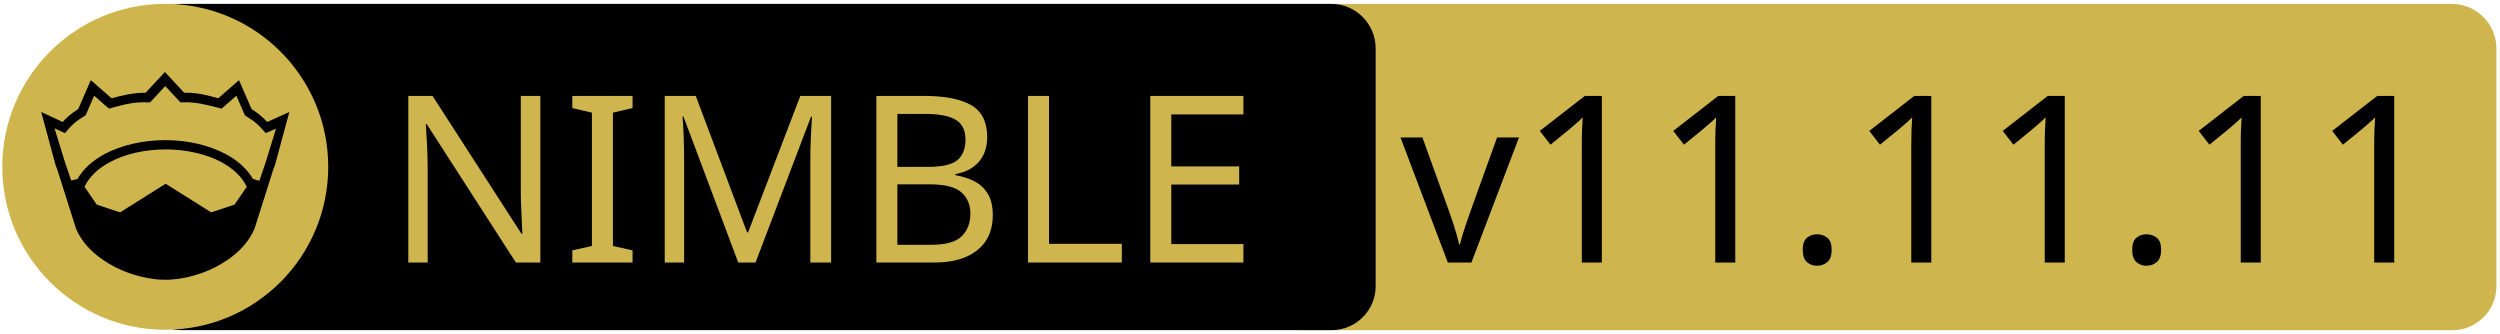
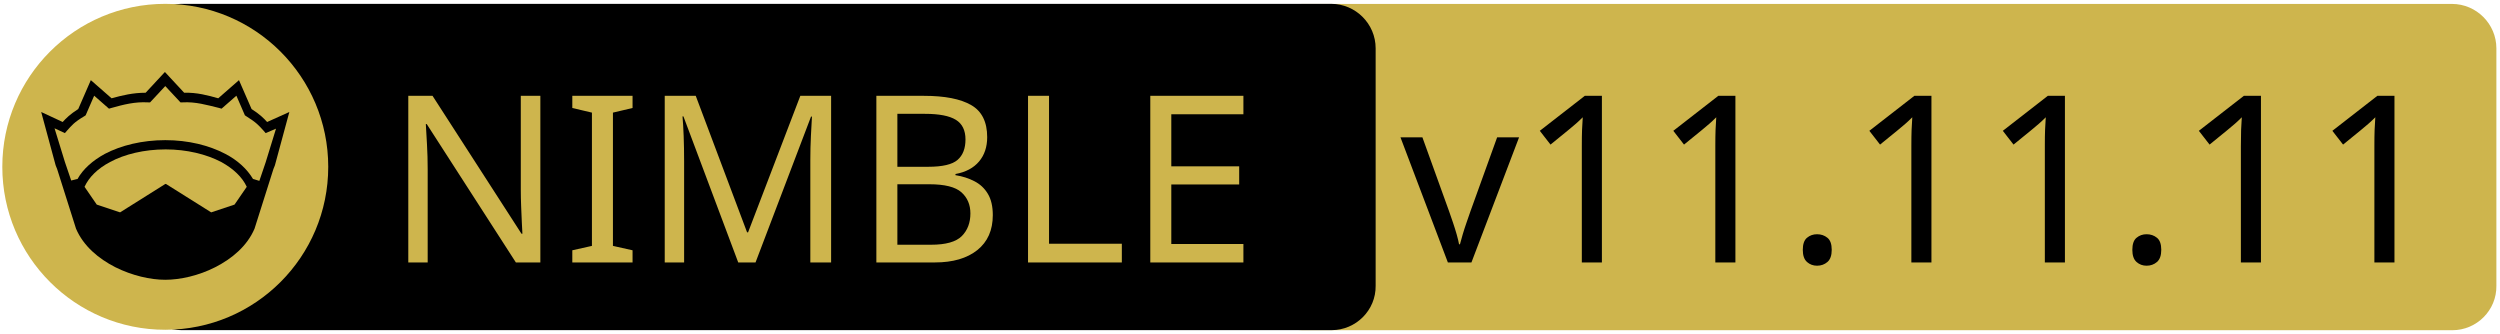
- <svg xmlns="http://www.w3.org/2000/svg" width="675" height="90" xml:space="preserve" version="1.1">
-   <g>
-     <path fill="#CEB54D" id="svg_15" d="m662.123,89.159l-310.5,0c-6.6,0 -12,-5.4 -12,-12l0,-64.1c0,-6.6 5.4,-12 12,-12l310.4,0c6.6,0 12,5.4 12,12l0,64.1c0.1,6.6 -5.3,12 -11.9,12z" />
-     <path id="svg_1" d="m359.524,89.139l-310.5,0c-6.6,0 -12,-5.4 -12,-12l0,-64.1c0,-6.6 5.4,-12 12,-12l310.4,0c6.6,0 12,5.4 12,12l0,64.1c0.1,6.6 -5.3,12 -11.9,12z" />
-     <rect id="svg_2" fill="none" height="45.9" width="315.3" class="st0" y="24.539" x="60.224" />
-     <circle id="svg_4" fill="#CEB54D" r="44" cy="45.039" cx="44.624" class="st1" />
-     <g id="XMLID_4_">
-       <path id="svg_5" d="m78.124,30.239l-3.9,14.4l-0.4,1l-5.1,16.1c0,0 0,0 0,0c-2,4.7 -6.1,8.1 -10.6,10.4c-4.5,2.3 -9.5,3.4 -13.5,3.4c-4,0 -8.9,-1.1 -13.5,-3.4c-4.5,-2.3 -8.6,-5.7 -10.6,-10.4c0,0 0,0 0,0l-5.1,-16.1l-0.4,-1l-3.9,-14.4l5.8,2.7c0.9,-1 2,-2.1 4.2,-3.5l3.4,-7.8l5.6,4.9c2.9,-0.8 5.8,-1.5 9.2,-1.5l5.2,-5.6l5.2,5.6c3.4,-0.1 6.4,0.7 9.2,1.5l5.6,-4.9l3.4,7.8c2.2,1.4 3.3,2.5 4.2,3.5l6,-2.7z" />
-       <g id="XMLID_6_">
-         <g id="svg_6">
-           <path id="svg_7" fill="#CEB54D" d="m66.624,50.439l-3.3,4.8l-6.3,2.1l-12.1,-7.6c-0.1,-0.1 -0.3,-0.1 -0.4,0l-12.1,7.6l-6.3,-2.1l-3.3,-4.8c1.2,-2.6 3.5,-4.9 6.9,-6.7c3.9,-2.1 9.2,-3.4 15,-3.4c5.7,0 11,1.3 15,3.4c3.3,1.8 5.7,4.1 6.9,6.7z" class="st1" />
+ <svg xmlns="http://www.w3.org/2000/svg" xmlns:xlink="http://www.w3.org/1999/xlink" width="675" height="90" xml:space="preserve" version="1.1">
+   <a xlink:href="https://github.com/amkrajewski/nimble-badge">
+     <g>
+       <path fill="#CEB54D" id="svg_15" d="m662.123,89.159l-310.5,0c-6.6,0 -12,-5.4 -12,-12l0,-64.1c0,-6.6 5.4,-12 12,-12l310.4,0c6.6,0 12,5.4 12,12l0,64.1c0.1,6.6 -5.3,12 -11.9,12z" />
+       <path id="svg_1" d="m359.524,89.139l-310.5,0c-6.6,0 -12,-5.4 -12,-12l0,-64.1c0,-6.6 5.4,-12 12,-12l310.4,0c6.6,0 12,5.4 12,12l0,64.1c0.1,6.6 -5.3,12 -11.9,12z" />
+       <rect id="svg_2" fill="none" height="45.9" width="315.3" class="st0" y="24.539" x="60.224" />
+       <circle id="svg_4" fill="#CEB54D" r="44" cy="45.039" cx="44.624" class="st1" />
+       <g id="XMLID_4_">
+         <path id="svg_5" d="m78.124,30.239l-3.9,14.4l-0.4,1l-5.1,16.1c0,0 0,0 0,0c-2,4.7 -6.1,8.1 -10.6,10.4c-4.5,2.3 -9.5,3.4 -13.5,3.4c-4,0 -8.9,-1.1 -13.5,-3.4c-4.5,-2.3 -8.6,-5.7 -10.6,-10.4c0,0 0,0 0,0l-5.1,-16.1l-0.4,-1l-3.9,-14.4l5.8,2.7c0.9,-1 2,-2.1 4.2,-3.5l3.4,-7.8l5.6,4.9c2.9,-0.8 5.8,-1.5 9.2,-1.5l5.2,-5.6l5.2,5.6c3.4,-0.1 6.4,0.7 9.2,1.5l5.6,-4.9l3.4,7.8c2.2,1.4 3.3,2.5 4.2,3.5l6,-2.7z" />
+         <g id="XMLID_6_">
+           <g id="svg_6">
+             <path id="svg_7" fill="#CEB54D" d="m66.624,50.439l-3.3,4.8l-6.3,2.1l-12.1,-7.6c-0.1,-0.1 -0.3,-0.1 -0.4,0l-12.1,7.6l-6.3,-2.1l-3.3,-4.8c1.2,-2.6 3.5,-4.9 6.9,-6.7c3.9,-2.1 9.2,-3.4 15,-3.4c5.7,0 11,1.3 15,3.4c3.3,1.8 5.7,4.1 6.9,6.7z" class="st1" />
+           </g>
+           <g id="svg_8" />
        </g>
-         <g id="svg_8" />
+         <g id="XMLID_5_">
+           <g id="svg_9">
+             <path id="svg_10" fill="#CEB54D" d="m74.524,34.739l-2.8,9.1l-1.7,5l-1.6,-0.5c0,0 -0.1,0 -0.1,0c-1.6,-2.7 -4.2,-5.1 -7.5,-6.8c-4.4,-2.3 -10,-3.7 -16.2,-3.7c-6.2,0 -11.9,1.4 -16.3,3.7c-3.3,1.8 -5.9,4.1 -7.4,6.8c0,0 -0.1,0 -0.1,0l-1.6,0.4l-1.7,-5l-2.8,-9.1l2.8,1.3l0.6,-0.7c1.2,-1.3 1.8,-2.2 4.7,-3.9l0.3,-0.2l2.3,-5.3l4,3.5l0.7,-0.2c3.2,-0.9 6.3,-1.7 9.8,-1.5l0.6,0l4.1,-4.4l4.1,4.4l0.6,0c3.5,-0.2 6.5,0.7 9.8,1.5l0.7,0.2l4,-3.5l2.3,5.3l0.3,0.2c2.9,1.8 3.5,2.6 4.7,3.9l0.6,0.7l2.8,-1.2z" class="st1" />
+           </g>
+           <g id="svg_11" />
+         </g>
      </g>
-       <g id="XMLID_5_">
-         <g id="svg_9">
-           <path id="svg_10" fill="#CEB54D" d="m74.524,34.739l-2.8,9.1l-1.7,5l-1.6,-0.5c0,0 -0.1,0 -0.1,0c-1.6,-2.7 -4.2,-5.1 -7.5,-6.8c-4.4,-2.3 -10,-3.7 -16.2,-3.7c-6.2,0 -11.9,1.4 -16.3,3.7c-3.3,1.8 -5.9,4.1 -7.4,6.8c0,0 -0.1,0 -0.1,0l-1.6,0.4l-1.7,-5l-2.8,-9.1l2.8,1.3l0.6,-0.7c1.2,-1.3 1.8,-2.2 4.7,-3.9l0.3,-0.2l2.3,-5.3l4,3.5l0.7,-0.2c3.2,-0.9 6.3,-1.7 9.8,-1.5l0.6,0l4.1,-4.4l4.1,4.4l0.6,0c3.5,-0.2 6.5,0.7 9.8,1.5l0.7,0.2l4,-3.5l2.3,5.3l0.3,0.2c2.9,1.8 3.5,2.6 4.7,3.9l0.6,0.7l2.8,-1.2z" class="st1" />
-         </g>
-         <g id="svg_11" />
-       </g>
+       <text x="-442" y="-350.021" id="svg_16" font-size="63px" font-family="'PT Sans Caption'" fill="#CEB54D" class="st1 st2 st3" transform="matrix(1 0 0 1 546.13 420.879)">NIMBLE</text>
+       <text x="-168.0" y="-350.012" id="svg_17" font-size="63.012px" font-family="'PT Sans Caption'" fill="#000000" class="st1 st2 st3" transform="matrix(1 0 0 1 546.13 420.879)">v11.11.11</text>
    </g>
-     <text x="-442" y="-350" id="svg_16" font-size="63px" font-family="'PT Sans Caption'" fill="#CEB54D" class="st1 st2 st3" transform="matrix(1 0 0 1 546.13 420.879)">NIMBLE</text>
-     <text x="-168.0" y="-350" id="svg_17" font-size="63px" font-family="'PT Sans Caption'" fill="#000000" class="st1 st2 st3" transform="matrix(1 0 0 1 546.13 420.879)">v11.11.11</text>
-   </g>
+   </a>
</svg>
